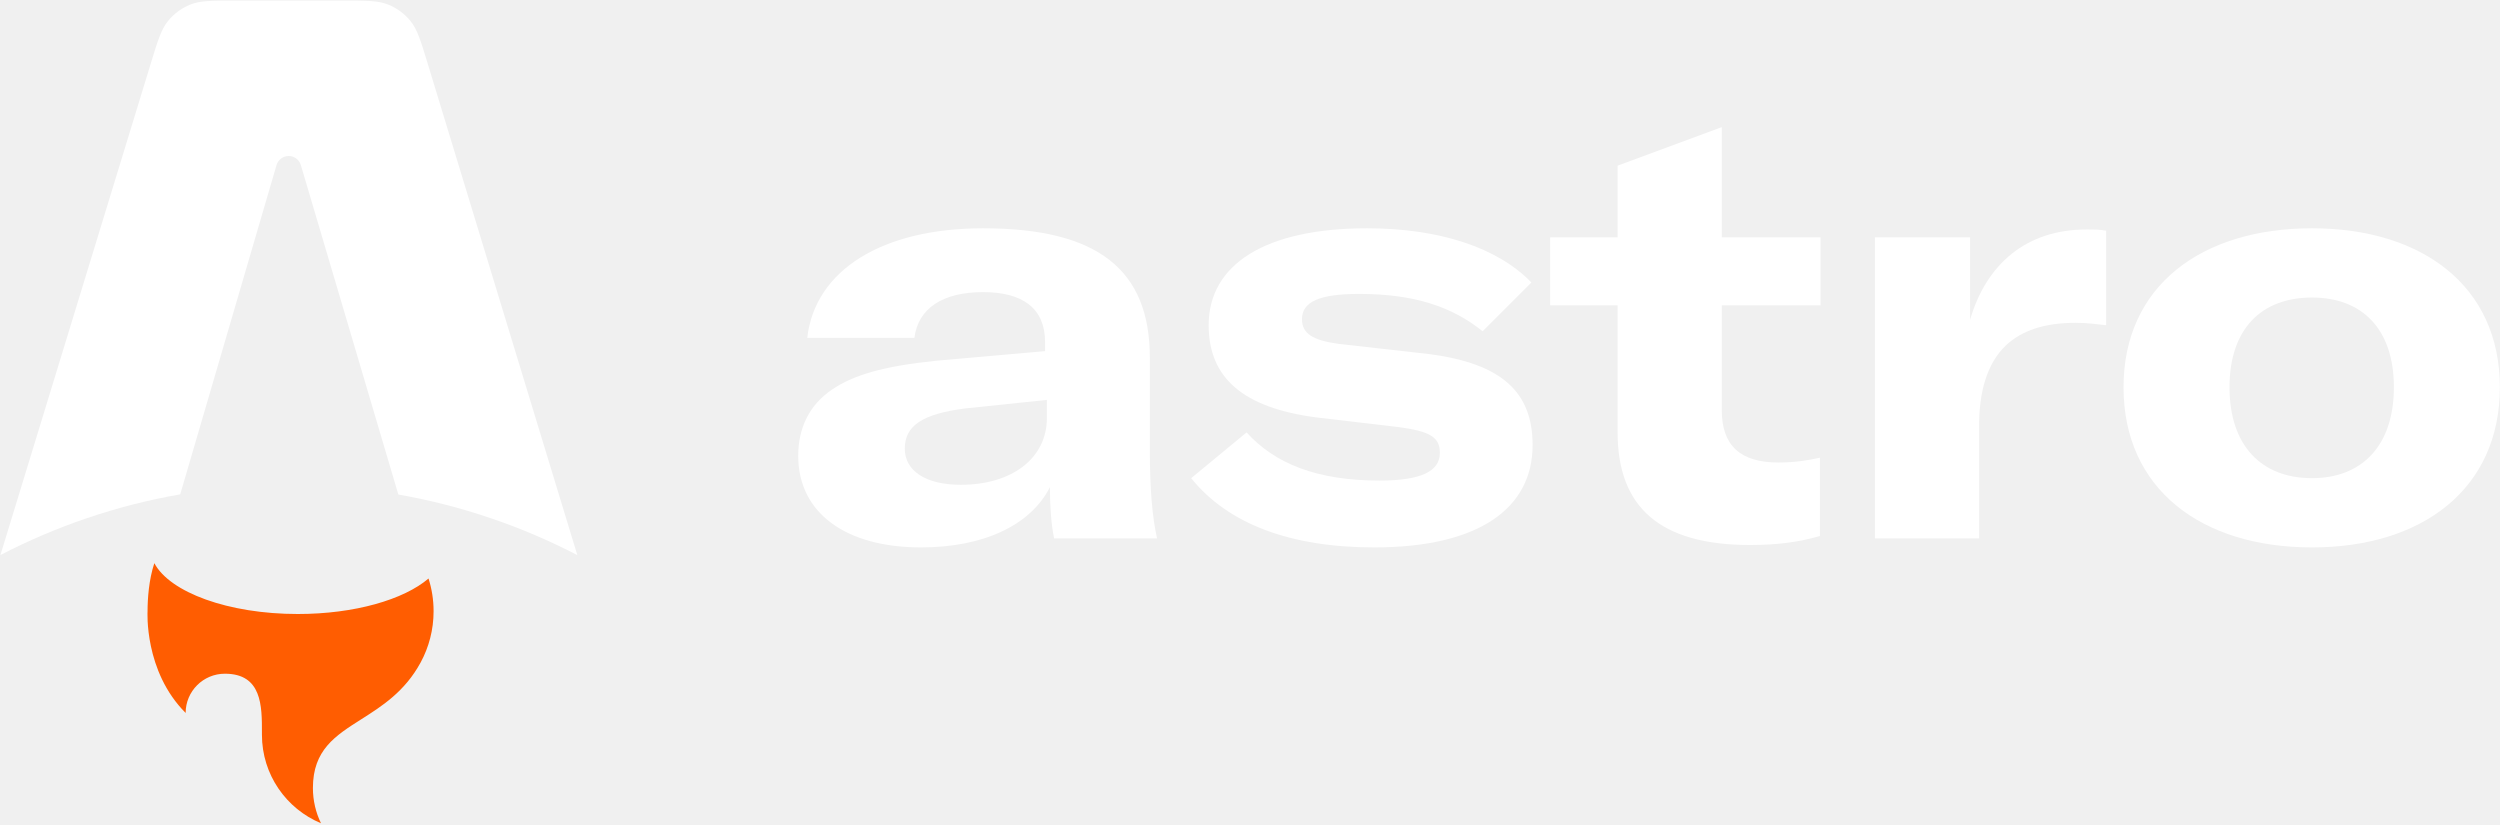
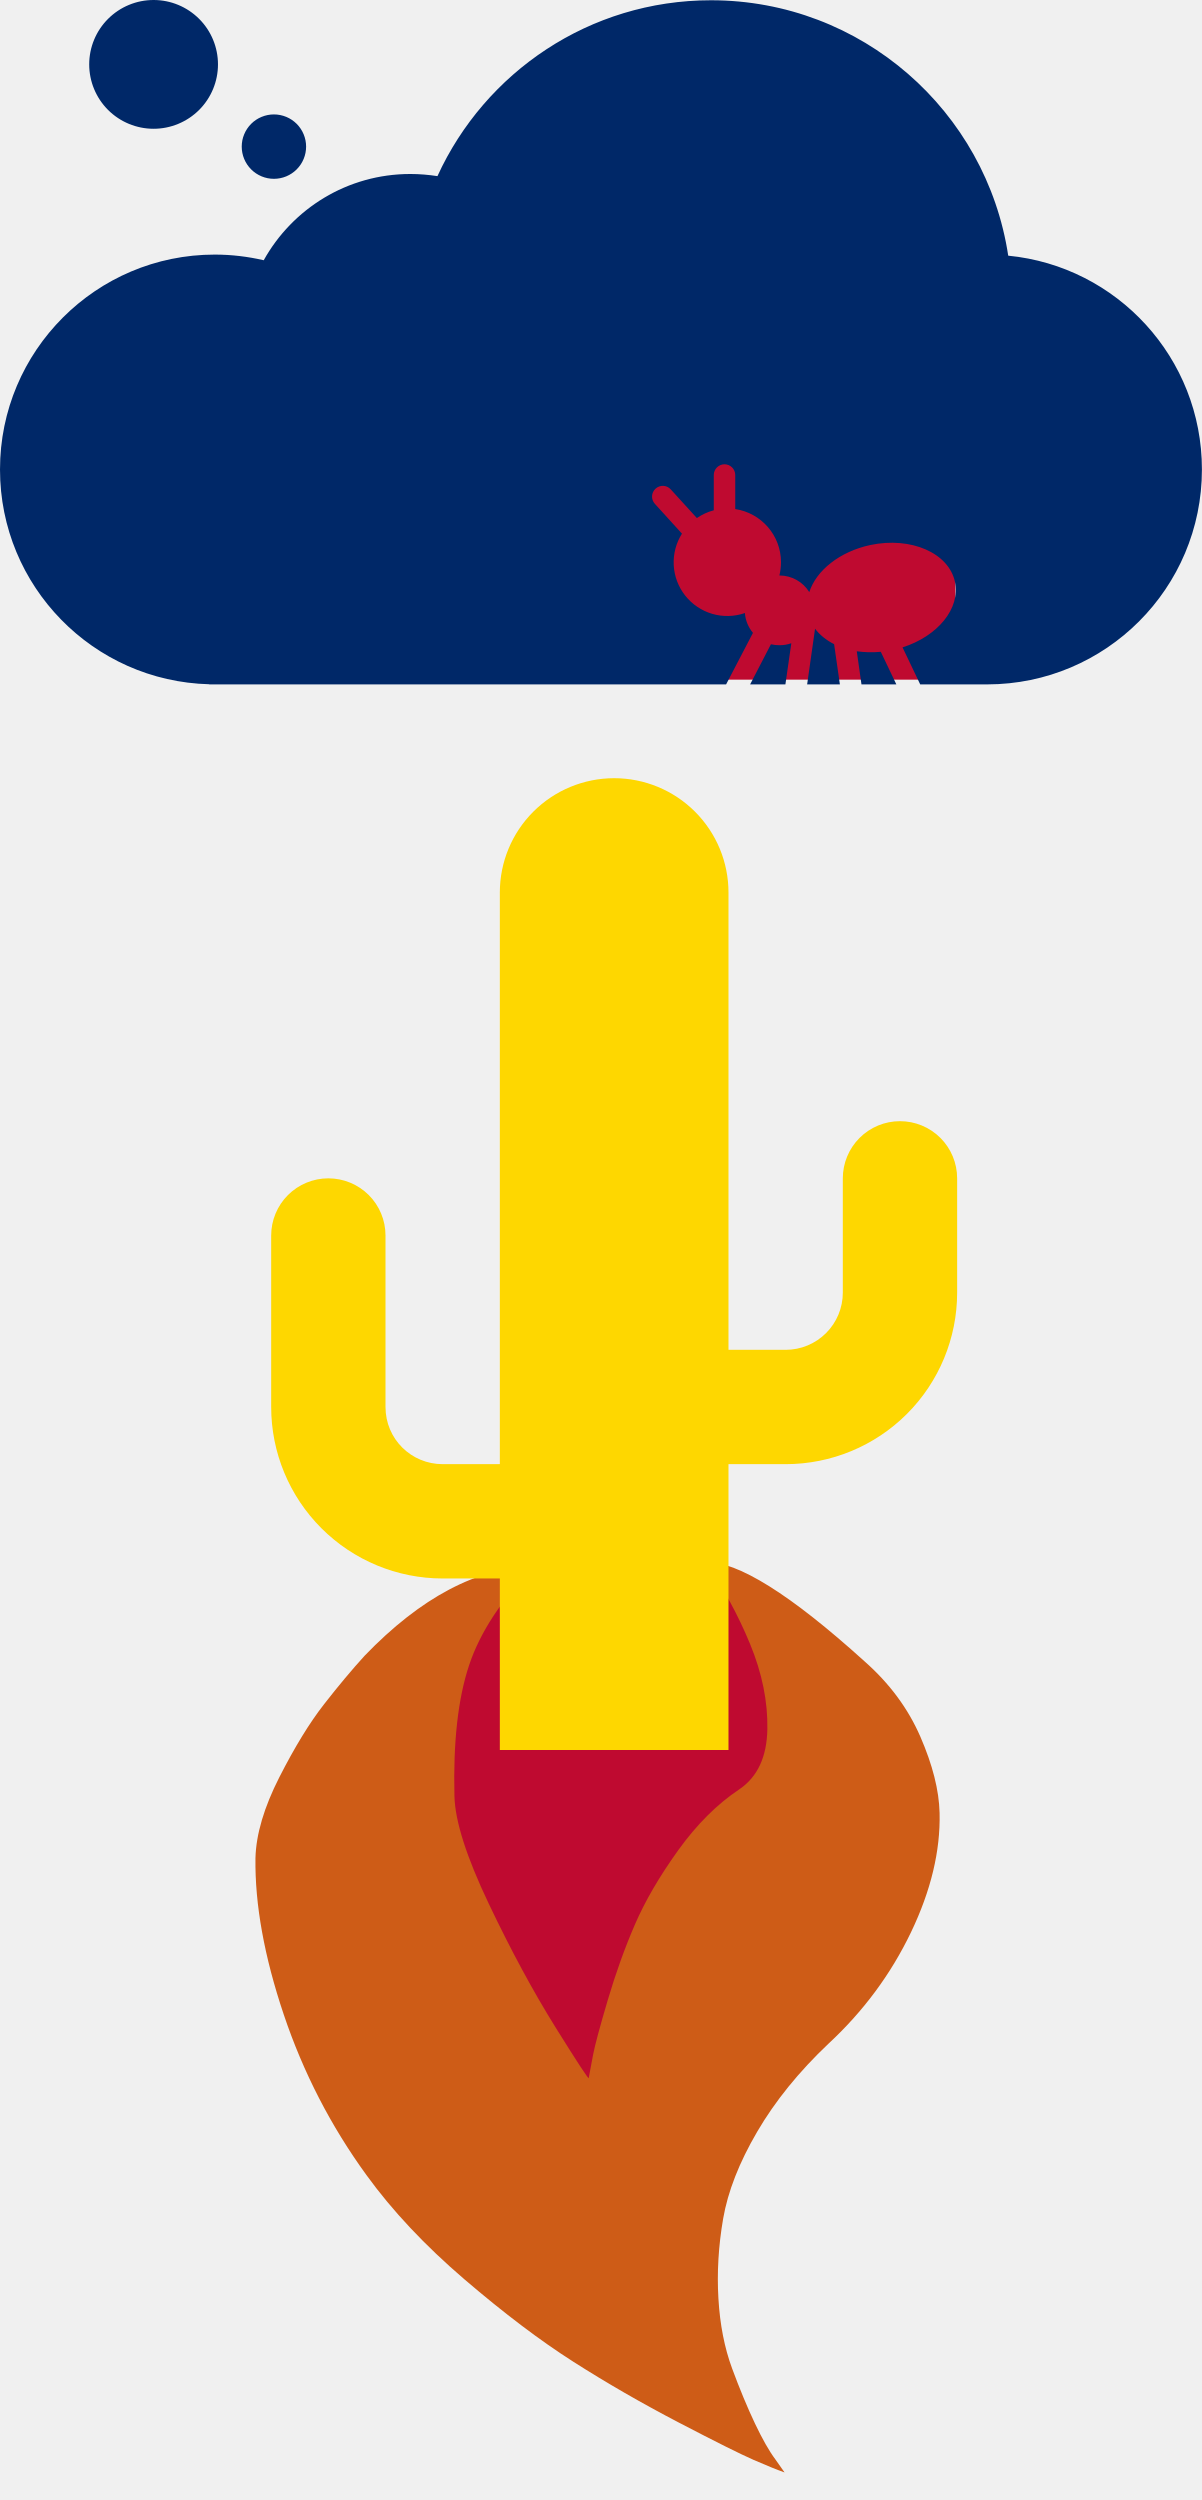
- <svg xmlns="http://www.w3.org/2000/svg" width="2712" height="894" viewBox="0 0 2712 894" fill="none">
-   <path fill-rule="evenodd" clip-rule="evenodd" d="M445.432 22.983C452.722 32.032 456.439 44.243 463.873 68.665L626.28 602.176C566.233 571.026 500.957 548.56 432.114 536.439L326.37 179.099C324.64 173.252 319.27 169.241 313.173 169.241C307.06 169.241 301.679 173.273 299.963 179.14L195.5 536.259C126.337 548.325 60.763 570.832 0.459 602.095L163.664 68.541C171.121 44.162 174.85 31.972 182.139 22.939C188.575 14.965 196.946 8.772 206.453 4.95C217.223 0.622 229.97 0.622 255.465 0.622H372.034C397.562 0.622 410.326 0.622 421.106 4.96C430.622 8.789 438.998 14.995 445.432 22.983Z" fill="white" />
-   <path fill-rule="evenodd" clip-rule="evenodd" d="M464.866 627.566C438.093 650.46 384.655 666.073 323.1 666.073C247.551 666.073 184.228 642.553 167.425 610.921C161.418 629.05 160.071 649.798 160.071 663.052C160.071 663.052 156.114 728.134 201.38 773.401C201.38 749.896 220.434 730.842 243.938 730.842C284.225 730.842 284.18 765.99 284.143 794.506C284.142 795.36 284.141 796.209 284.141 797.051C284.141 840.333 310.594 877.436 348.215 893.075C342.596 881.518 339.444 868.54 339.444 854.825C339.444 813.545 363.678 798.175 391.844 780.311C414.254 766.098 439.154 750.307 456.314 718.629C465.268 702.101 470.352 683.17 470.352 663.052C470.352 650.68 468.429 638.757 464.866 627.566Z" fill="#FF5D01" />
-   <path d="M999.147 593.833C1067.08 593.833 1118.03 569.665 1138.93 528.516C1138.93 548.111 1140.23 568.36 1143.5 584.036H1255.19C1249.97 561.173 1247.35 529.82 1247.35 488.671V388.081C1247.35 292.717 1191.18 247.648 1066.42 247.648C957.344 247.648 884.188 292.717 875.696 366.527H991.962C995.881 334.521 1022.66 316.885 1066.42 316.885C1109.53 316.885 1133.7 334.521 1133.7 371.1V380.896L1015.48 391.347C957.997 397.227 925.338 407.023 902.476 422.7C878.309 439.028 865.898 463.851 865.898 494.549C865.898 555.948 916.847 593.833 999.147 593.833ZM1042.26 525.902C1004.37 525.902 981.511 510.88 981.511 486.712C981.511 461.892 1000.45 448.827 1048.14 442.949L1135.66 433.805V453.4C1135.66 497.163 1097.78 525.902 1042.26 525.902Z" fill="white" />
-   <path d="M1490.77 593.833C1604.42 593.833 1662.56 551.377 1662.56 482.793C1662.56 425.966 1629.9 394.613 1550.87 384.162L1452.23 373.059C1424.15 369.138 1412.39 361.953 1412.39 346.277C1412.39 327.336 1431.33 318.844 1474.44 318.844C1533.88 318.844 1575.03 332.561 1608.35 359.342L1661.25 306.434C1624.67 268.55 1561.32 247.648 1482.93 247.648C1372.55 247.648 1311.15 286.838 1311.15 352.809C1311.15 410.289 1349.03 442.295 1427.41 452.745L1516.25 463.196C1551.52 467.769 1561.97 474.302 1561.97 491.283C1561.97 510.88 1542.37 521.331 1496.65 521.331C1428.72 521.331 1383 503.041 1352.3 469.076L1292.2 518.717C1332.05 568.36 1399.98 593.833 1490.77 593.833Z" fill="white" />
-   <path d="M1754.78 331.255V469.076C1754.78 550.07 1800.5 591.221 1898.48 591.221C1928.53 591.221 1952.04 587.955 1974.25 581.423V496.508C1962.49 499.122 1948.12 501.734 1929.18 501.734C1888.03 501.734 1867.78 483.446 1867.78 444.908V331.255H1974.9V257.445H1867.78V137.914L1754.78 179.717V257.445H1681.62V331.255H1754.78Z" fill="white" />
-   <path d="M2137.13 257.445H2033.93V584.036H2146.93V461.892C2146.93 426.618 2154.77 394.613 2176.33 374.364C2193.31 358.687 2217.48 350.198 2251.44 350.198C2263.85 350.198 2273.65 351.502 2284.75 352.809V250.26C2277.57 248.954 2272.34 248.954 2263.2 248.954C2198.53 248.954 2154.77 286.185 2137.13 346.932V257.445Z" fill="white" />
-   <path d="M2508.05 593.833C2627.59 593.833 2711.85 530.475 2711.85 420.088C2711.85 310.353 2627.59 247.648 2508.05 247.648C2387.87 247.648 2303.61 310.353 2303.61 420.088C2303.61 530.475 2387.87 593.833 2508.05 593.833ZM2508.05 518.717C2453.19 518.717 2418.57 483.446 2418.57 420.088C2418.57 356.728 2453.19 322.763 2508.05 322.763C2562.27 322.763 2596.89 356.728 2596.89 420.088C2596.89 483.446 2562.27 518.717 2508.05 518.717Z" fill="white" />
+ <svg xmlns="http://www.w3.org/2000/svg" width="50" height="104" viewBox="0 0 50 104" fill="none">
+   <g clip-path="url(#clip0_311_18)">
+     <rect x="18.646" y="66.268" width="13.489" height="20.233" fill="#BF0A30" />
+     <path d="M15.167 68.88C17.505 66.451 19.859 65.208 22.23 65.15C20.88 66.517 19.974 67.892 19.514 69.275C19.053 70.658 18.85 72.473 18.905 74.72C18.93 75.758 19.405 77.247 20.33 79.189C21.254 81.132 22.18 82.845 23.105 84.33C24.031 85.815 24.493 86.52 24.491 86.446C24.535 86.198 24.595 85.875 24.672 85.478C24.748 85.081 24.952 84.322 25.283 83.202C25.614 82.082 25.991 81.035 26.412 80.061C26.833 79.087 27.432 78.059 28.208 76.977C28.985 75.896 29.836 75.047 30.76 74.432C31.513 73.919 31.901 73.088 31.922 71.938C31.944 70.789 31.705 69.608 31.206 68.397C30.707 67.186 30.086 66.046 29.343 64.977C30.677 64.944 32.885 66.324 35.968 69.115C37.004 70.029 37.776 71.073 38.287 72.246C38.797 73.42 39.064 74.476 39.087 75.415C39.125 76.996 38.727 78.655 37.892 80.393C37.057 82.13 35.915 83.672 34.465 85.017C33.233 86.184 32.243 87.406 31.496 88.685C30.749 89.963 30.278 91.167 30.083 92.296C29.888 93.426 29.822 94.533 29.886 95.619C29.949 96.705 30.14 97.676 30.457 98.533C30.775 99.391 31.09 100.149 31.402 100.809C31.715 101.468 31.999 101.968 32.254 102.308L32.638 102.854C32.314 102.739 31.884 102.564 31.347 102.33C30.81 102.096 29.771 101.577 28.232 100.775C26.693 99.972 25.233 99.13 23.852 98.249C22.471 97.369 20.961 96.225 19.32 94.82C17.68 93.414 16.323 91.971 15.249 90.489C13.766 88.45 12.618 86.223 11.805 83.808C10.993 81.394 10.6 79.223 10.627 77.294C10.653 76.305 10.984 75.185 11.62 73.934C12.257 72.683 12.875 71.673 13.474 70.905C14.073 70.136 14.637 69.462 15.167 68.88Z" fill="#CE5C17" />
+   </g>
+   <path d="M30.305 60.909V72.799H20.793V65.665H18.415C16.523 65.665 14.709 64.913 13.371 63.575C12.033 62.237 11.281 60.423 11.281 58.531V51.397C11.281 50.766 11.532 50.161 11.978 49.715C12.424 49.269 13.029 49.019 13.659 49.019C14.29 49.019 14.895 49.269 15.341 49.715C15.787 50.161 16.037 50.766 16.037 51.397V58.531C16.037 59.862 17.108 60.909 18.415 60.909H20.793V37.129C20.793 35.867 21.294 34.658 22.186 33.766C23.078 32.874 24.288 32.373 25.549 32.373C26.811 32.373 28.02 32.874 28.912 33.766C29.804 34.658 30.305 35.867 30.305 37.129V56.153H32.683C33.314 56.153 33.919 55.902 34.365 55.456C34.811 55.01 35.061 54.405 35.061 53.775V49.019C35.061 48.388 35.312 47.783 35.758 47.337C36.204 46.891 36.809 46.641 37.439 46.641C38.07 46.641 38.675 46.891 39.121 47.337C39.567 47.783 39.817 48.388 39.817 49.019V53.775C39.817 55.667 39.066 57.481 37.728 58.819C36.39 60.157 34.575 60.909 32.683 60.909H30.305Z" fill="#FED700" />
+   <rect x="26.487" y="18.639" width="13.26" height="9.635" fill="#BF0A30" />
+   <path d="M32.428 26.841C32.6 26.841 32.768 26.814 32.919 26.758L32.673 28.471H31.205L32.07 26.802C32.188 26.83 32.305 26.841 32.428 26.841ZM8.934 10.591C9.637 10.591 10.318 10.675 10.971 10.826C12.165 8.683 14.447 7.238 17.07 7.238C17.455 7.238 17.829 7.271 18.198 7.327C20.173 3.008 24.526 0.011 29.576 0.011C35.843 0.011 41.032 4.621 41.942 10.636C46.468 11.077 50 14.888 50 19.531C50 24.464 46.005 28.465 41.071 28.471H38.281L37.545 26.931C39.007 26.468 39.961 25.312 39.727 24.208C39.47 23.002 37.896 22.316 36.205 22.673C34.928 22.946 33.951 23.739 33.666 24.632C33.536 24.421 33.355 24.247 33.139 24.126C32.923 24.005 32.68 23.941 32.433 23.94H32.422C32.467 23.761 32.489 23.577 32.489 23.387C32.489 22.266 31.663 21.339 30.586 21.177V19.76C30.586 19.515 30.385 19.314 30.14 19.314C29.894 19.314 29.693 19.515 29.693 19.76V21.228C29.436 21.295 29.202 21.406 28.99 21.551L27.902 20.357C27.734 20.173 27.455 20.162 27.271 20.329C27.087 20.497 27.076 20.776 27.243 20.96L28.359 22.188L28.37 22.199C28.123 22.59 28.003 23.048 28.027 23.511C28.051 23.973 28.219 24.417 28.506 24.779C28.794 25.142 29.187 25.407 29.632 25.537C30.076 25.666 30.55 25.654 30.988 25.502C31.01 25.815 31.133 26.099 31.323 26.328L30.206 28.471H8.705V28.465C3.878 28.343 -1.6293e-06 24.392 -1.6293e-06 19.531C-1.6293e-06 14.593 4.001 10.591 8.934 10.591ZM34.699 26.797L34.939 28.471H33.577L33.906 26.155C34.102 26.412 34.369 26.63 34.699 26.797ZM9.068 2.679C9.068 3.389 8.786 4.07 8.284 4.573C7.781 5.075 7.1 5.357 6.39 5.357C5.679 5.357 4.998 5.075 4.495 4.573C3.993 4.07 3.711 3.389 3.711 2.679C3.711 1.968 3.993 1.287 4.495 0.785C4.998 0.282 5.679 0 6.39 0C7.1 0 7.781 0.282 8.284 0.785C8.786 1.287 9.068 1.968 9.068 2.679ZM12.734 6.099C12.734 6.275 12.7 6.449 12.632 6.612C12.565 6.774 12.466 6.922 12.342 7.046C12.218 7.171 12.07 7.269 11.908 7.337C11.745 7.404 11.571 7.439 11.395 7.439C11.219 7.439 11.045 7.404 10.883 7.337C10.72 7.269 10.572 7.171 10.448 7.046C10.324 6.922 10.225 6.774 10.158 6.612C10.09 6.449 10.056 6.275 10.056 6.099C10.056 5.923 10.09 5.749 10.158 5.587C10.225 5.424 10.324 5.277 10.448 5.152C10.572 5.028 10.72 4.929 10.883 4.862C11.045 4.795 11.219 4.76 11.395 4.76C11.571 4.76 11.745 4.795 11.908 4.862C12.07 4.929 12.218 5.028 12.342 5.152C12.466 5.277 12.565 5.424 12.632 5.587C12.7 5.749 12.734 5.923 12.734 6.099ZM36.641 27.115L37.288 28.471H35.837L35.642 27.093C35.96 27.137 36.295 27.148 36.641 27.115Z" fill="#002868" />
+   <defs>
+     <clipPath id="clip0_311_18">
+       <rect width="28.536" height="37.947" fill="#6A6C6E" transform="translate(39.752 102.681) rotate(178.605)" />
+     </clipPath>
+   </defs>
</svg>
